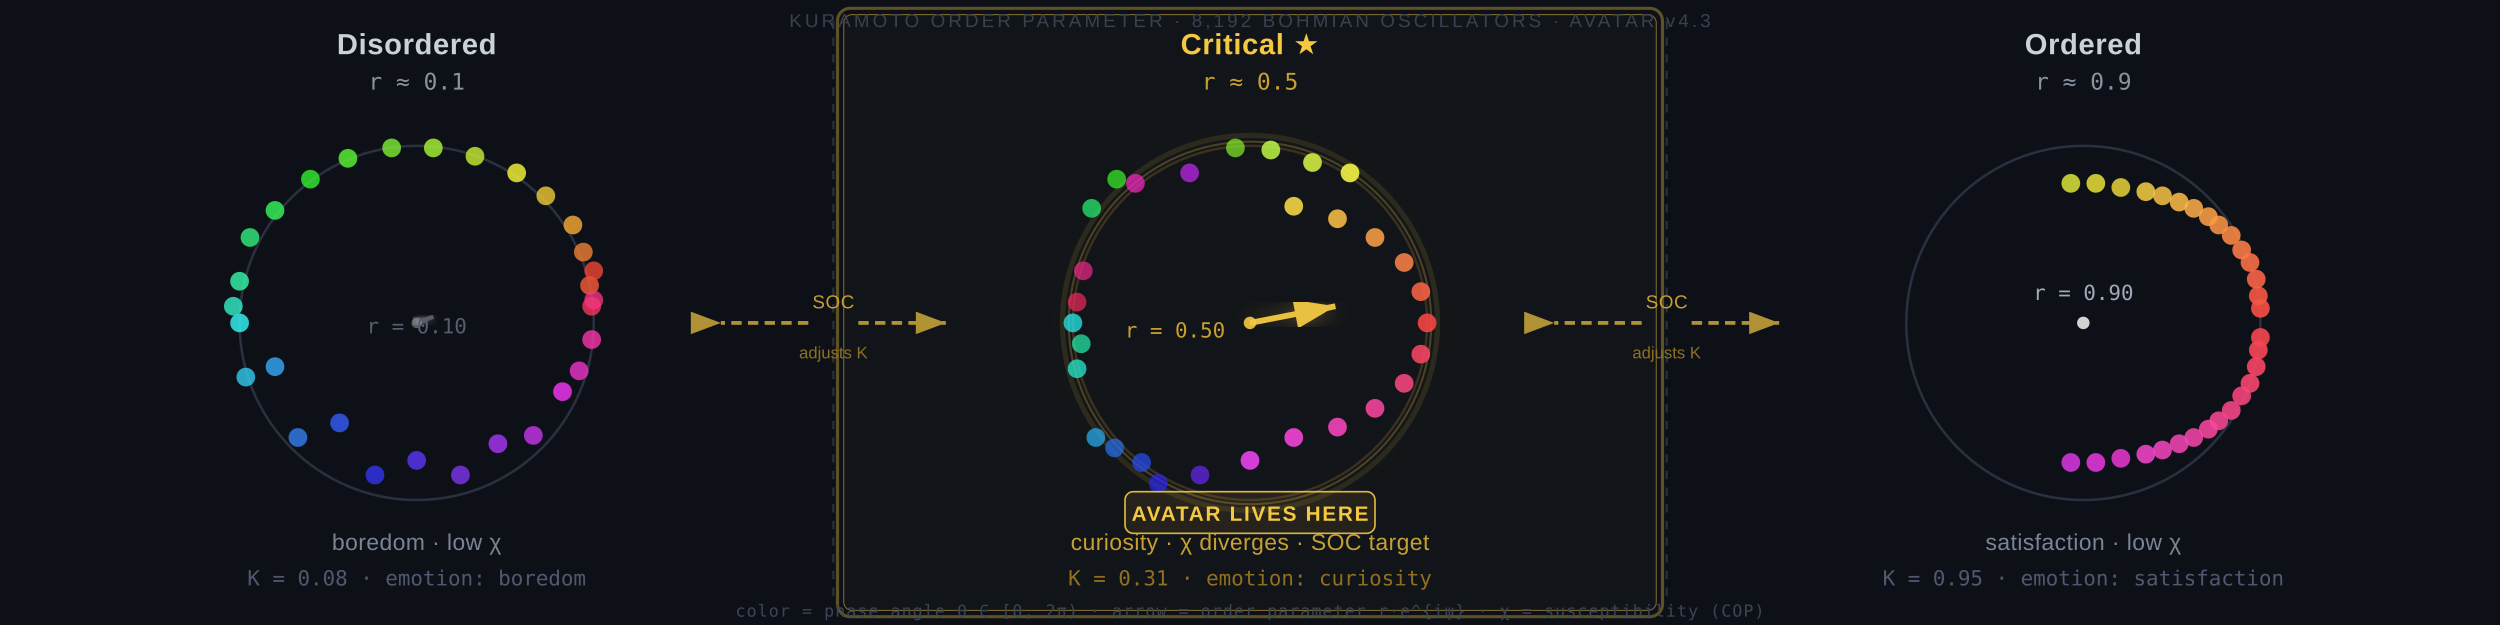
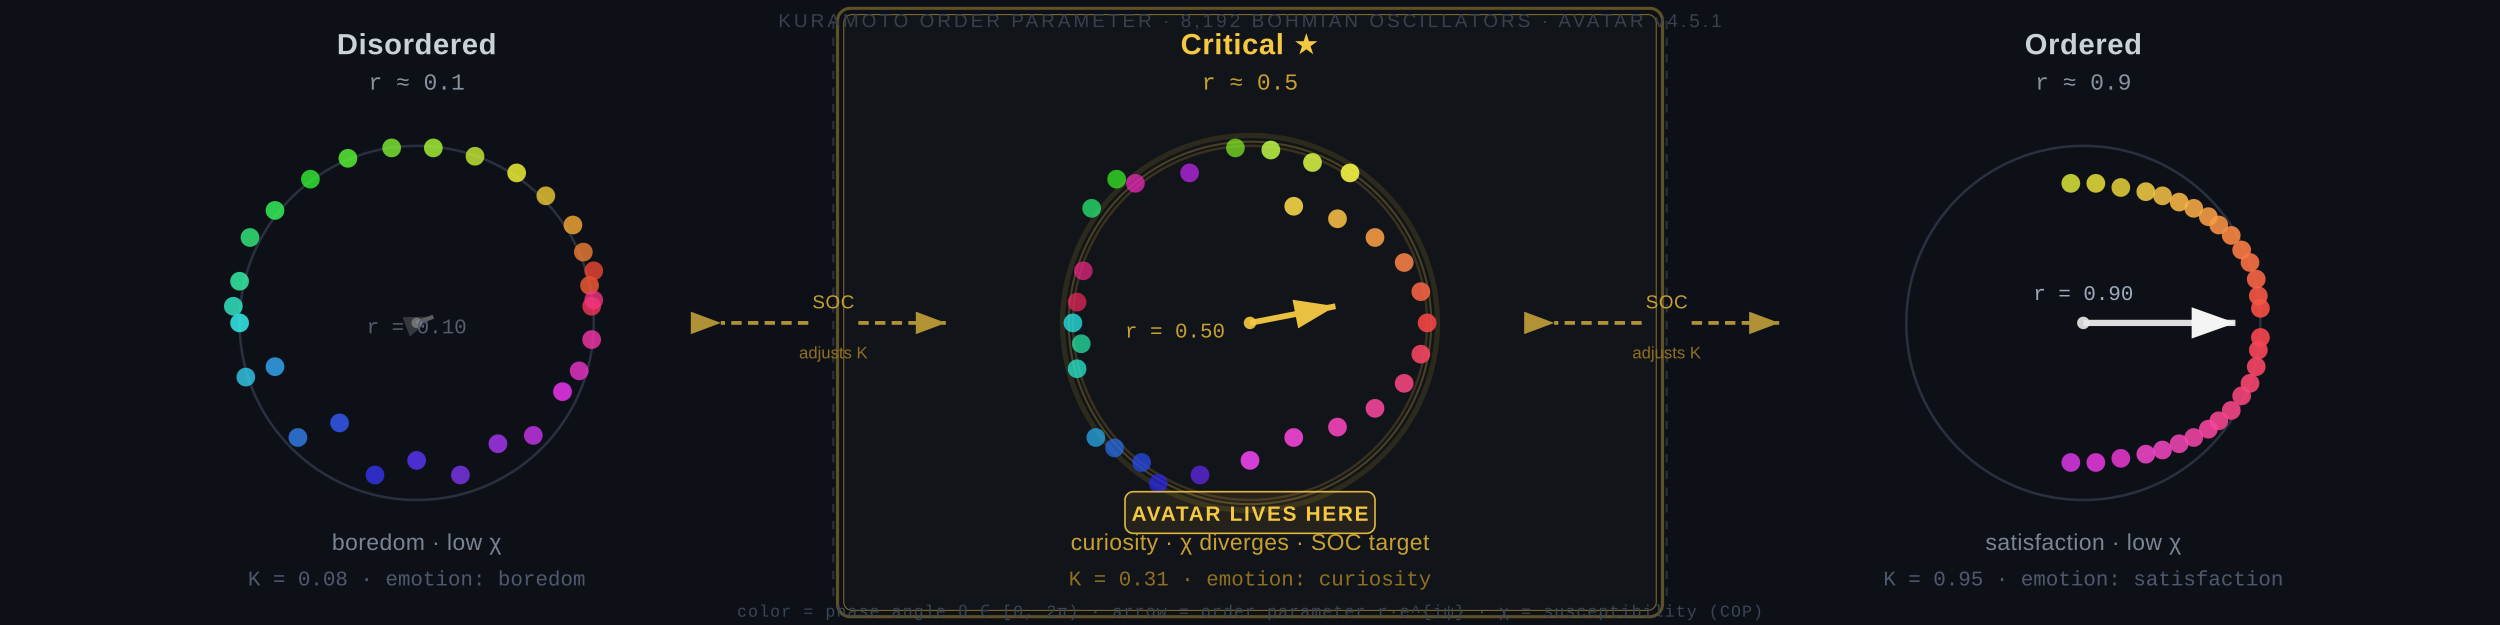
<svg xmlns="http://www.w3.org/2000/svg" width="1200" height="300" viewBox="0 0 1200 300">
  <defs>
    <linearGradient id="bgGrad" x1="0%" y1="0%" x2="100%" y2="0%">
      <stop offset="0%" style="stop-color:#0d1117;stop-opacity:1" />
      <stop offset="100%" style="stop-color:#0d1117;stop-opacity:1" />
    </linearGradient>
-     <filter id="criticalGlow" x="-30%" y="-30%" width="160%" height="160%">
-       <feGaussianBlur stdDeviation="8" result="blur" />
-       <feComposite in="SourceGraphic" in2="blur" operator="over" />
-     </filter>
-     <filter id="goldGlow" x="-20%" y="-20%" width="140%" height="140%">
-       <feGaussianBlur stdDeviation="5" result="blur" />
-       <feFlood flood-color="#f5c842" flood-opacity="0.4" result="color" />
-       <feComposite in="color" in2="blur" operator="in" result="shadow" />
-       <feMerge>
-         <feMergeNode in="shadow" />
-         <feMergeNode in="SourceGraphic" />
-       </feMerge>
-     </filter>
-     <filter id="arrowGlow" x="-50%" y="-50%" width="200%" height="200%">
-       <feGaussianBlur stdDeviation="3" result="blur" />
-       <feMerge>
-         <feMergeNode in="blur" />
-         <feMergeNode in="SourceGraphic" />
-       </feMerge>
-     </filter>
-     <filter id="dimGlow" x="-20%" y="-20%" width="140%" height="140%">
-       <feGaussianBlur stdDeviation="2" result="blur" />
-       <feMerge>
-         <feMergeNode in="blur" />
-         <feMergeNode in="SourceGraphic" />
-       </feMerge>
-     </filter>
    <marker id="arrowWhite" markerWidth="8" markerHeight="6" refX="8" refY="3" orient="auto">
      <polygon points="0 0, 8 3, 0 6" fill="#ffffff" opacity="0.7" />
    </marker>
    <marker id="arrowGold" markerWidth="8" markerHeight="6" refX="8" refY="3" orient="auto">
      <polygon points="0 0, 8 3, 0 6" fill="#f5c842" />
    </marker>
    <marker id="arrowGoldLeft" markerWidth="8" markerHeight="6" refX="0" refY="3" orient="auto">
      <polygon points="8 0, 0 3, 8 6" fill="#f5c842" />
    </marker>
    <marker id="opArrowDim" markerWidth="7" markerHeight="5" refX="7" refY="2.5" orient="auto">
      <polygon points="0 0, 7 2.5, 0 5" fill="#aaaaaa" opacity="0.5" />
    </marker>
    <marker id="opArrowMid" markerWidth="7" markerHeight="5" refX="7" refY="2.5" orient="auto">
      <polygon points="0 0, 7 2.5, 0 5" fill="#f5c842" />
    </marker>
    <marker id="opArrowBright" markerWidth="7" markerHeight="5" refX="7" refY="2.5" orient="auto">
      <polygon points="0 0, 7 2.5, 0 5" fill="#ffffff" />
    </marker>
  </defs>
  <rect width="1200" height="300" fill="#0d1117" />
  <line x1="400" y1="10" x2="400" y2="290" stroke="#2a2f3a" stroke-width="1" stroke-dasharray="4,4" />
  <line x1="800" y1="10" x2="800" y2="290" stroke="#2a2f3a" stroke-width="1" stroke-dasharray="4,4" />
  <rect x="402" y="4" width="396" height="292" rx="6" ry="6" fill="none" stroke="#f5c842" stroke-width="1.5" opacity="0.35" />
  <rect x="405" y="7" width="390" height="286" rx="4" ry="4" fill="#f5c84208" stroke="#f5c842" stroke-width="0.5" opacity="0.5" />
  <circle cx="200" cy="155" r="85" fill="none" stroke="#2a3040" stroke-width="1.2" />
  <circle cx="283" cy="137" r="4.5" fill="hsl(12,90%,58%)" opacity="0.82" />
  <circle cx="275" cy="108" r="4.5" fill="hsl(36,90%,58%)" opacity="0.82" />
  <circle cx="248" cy="83" r="4.5" fill="hsl(60,90%,58%)" opacity="0.82" />
  <circle cx="208" cy="71" r="4.5" fill="hsl(84,90%,58%)" opacity="0.82" />
  <circle cx="167" cy="76" r="4.5" fill="hsl(108,90%,58%)" opacity="0.82" />
  <circle cx="132" cy="101" r="4.5" fill="hsl(132,90%,58%)" opacity="0.82" />
  <circle cx="115" cy="135" r="4.5" fill="hsl(156,90%,58%)" opacity="0.82" />
  <circle cx="115" cy="155" r="4.5" fill="hsl(180,90%,58%)" opacity="0.82" />
  <circle cx="132" cy="176" r="4.5" fill="hsl(204,90%,58%)" opacity="0.82" />
  <circle cx="163" cy="203" r="4.5" fill="hsl(228,90%,58%)" opacity="0.82" />
  <circle cx="200" cy="221" r="4.5" fill="hsl(252,90%,58%)" opacity="0.82" />
  <circle cx="239" cy="213" r="4.5" fill="hsl(276,90%,58%)" opacity="0.82" />
  <circle cx="270" cy="188" r="4.5" fill="hsl(300,90%,58%)" opacity="0.82" />
  <circle cx="284" cy="163" r="4.5" fill="hsl(324,90%,58%)" opacity="0.82" />
  <circle cx="284" cy="147" r="4.5" fill="hsl(348,90%,58%)" opacity="0.82" />
  <circle cx="280" cy="121" r="4.5" fill="hsl(24,90%,58%)" opacity="0.78" />
  <circle cx="262" cy="94" r="4.5" fill="hsl(48,90%,58%)" opacity="0.78" />
  <circle cx="228" cy="75" r="4.5" fill="hsl(72,90%,58%)" opacity="0.78" />
  <circle cx="188" cy="71" r="4.5" fill="hsl(96,90%,58%)" opacity="0.78" />
  <circle cx="149" cy="86" r="4.5" fill="hsl(120,90%,58%)" opacity="0.78" />
  <circle cx="120" cy="114" r="4.5" fill="hsl(144,90%,58%)" opacity="0.78" />
  <circle cx="112" cy="147" r="4.5" fill="hsl(168,90%,58%)" opacity="0.78" />
  <circle cx="118" cy="181" r="4.5" fill="hsl(192,90%,58%)" opacity="0.78" />
  <circle cx="143" cy="210" r="4.5" fill="hsl(216,90%,58%)" opacity="0.78" />
  <circle cx="180" cy="228" r="4.5" fill="hsl(240,90%,58%)" opacity="0.78" />
  <circle cx="221" cy="228" r="4.5" fill="hsl(264,90%,58%)" opacity="0.78" />
  <circle cx="256" cy="209" r="4.5" fill="hsl(288,90%,58%)" opacity="0.78" />
  <circle cx="278" cy="178" r="4.5" fill="hsl(312,90%,58%)" opacity="0.78" />
  <circle cx="285" cy="144" r="4.5" fill="hsl(336,90%,58%)" opacity="0.78" />
  <circle cx="285" cy="130" r="4.5" fill="hsl(6,90%,58%)" opacity="0.78" />
-   <line x1="200" y1="155" x2="208" y2="152" stroke="#aaaaaa" stroke-width="2" opacity="0.5" marker-end="url(#opArrowDim)" filter="url(#dimGlow)" />
+   <line x1="200" y1="155" x2="208" y2="152" stroke="#aaaaaa" stroke-width="2" opacity="0.5" marker-end="url(#opArrowDim)" />
  <circle cx="200" cy="155" r="2.5" fill="#aaaaaa" opacity="0.5" />
-   <text x="200" y="160" text-anchor="middle" font-family="'SF Mono', 'Fira Code', monospace" font-size="10" fill="#555e6e">r = 0.10</text>
+   <text x="200" y="160" text-anchor="middle" font-family="'Consolas', 'Courier New', monospace" font-size="10" fill="#555e6e">r = 0.10</text>
  <text x="200" y="26" text-anchor="middle" font-family="'Helvetica Neue', Arial, sans-serif" font-size="14" font-weight="600" fill="#c9d1d9" letter-spacing="0.3">Disordered</text>
-   <text x="200" y="43" text-anchor="middle" font-family="'SF Mono', 'Fira Code', monospace" font-size="11" fill="#8892a0">r ≈ 0.1</text>
+   <text x="200" y="43" text-anchor="middle" font-family="'Consolas', 'Courier New', monospace" font-size="11" fill="#8892a0">r ≈ 0.1</text>
  <text x="200" y="264" text-anchor="middle" font-family="'Helvetica Neue', Arial, sans-serif" font-size="11" fill="#7a8494" letter-spacing="0.2">boredom · low χ</text>
-   <text x="200" y="281" text-anchor="middle" font-family="'SF Mono', 'Fira Code', monospace" font-size="10" fill="#505870">K = 0.08  ·  emotion: boredom</text>
-   <circle cx="600" cy="155" r="90" fill="none" stroke="#f5c842" stroke-width="2.5" opacity="0.12" filter="url(#goldGlow)" />
+   <text x="200" y="281" text-anchor="middle" font-family="'Consolas', 'Courier New', monospace" font-size="10" fill="#505870">K = 0.08  ·  emotion: boredom</text>
+   <circle cx="600" cy="155" r="90" fill="none" stroke="#f5c842" stroke-width="2.5" opacity="0.12" />
  <circle cx="600" cy="155" r="87" fill="none" stroke="#f5c842" stroke-width="1" opacity="0.25" />
  <circle cx="600" cy="155" r="85" fill="none" stroke="#3a3020" stroke-width="1.2" />
  <circle cx="685" cy="155" r="4.5" fill="hsl(0,92%,62%)" opacity="0.88" />
  <circle cx="682" cy="140" r="4.5" fill="hsl(10,92%,62%)" opacity="0.88" />
  <circle cx="674" cy="126" r="4.5" fill="hsl(20,92%,62%)" opacity="0.88" />
  <circle cx="660" cy="114" r="4.5" fill="hsl(30,92%,62%)" opacity="0.88" />
  <circle cx="642" cy="105" r="4.5" fill="hsl(40,92%,62%)" opacity="0.88" />
  <circle cx="621" cy="99" r="4.5" fill="hsl(50,92%,62%)" opacity="0.88" />
  <circle cx="648" cy="83" r="4.5" fill="hsl(60,92%,62%)" opacity="0.88" />
  <circle cx="682" cy="170" r="4.5" fill="hsl(350,92%,62%)" opacity="0.88" />
  <circle cx="674" cy="184" r="4.5" fill="hsl(340,92%,62%)" opacity="0.88" />
  <circle cx="660" cy="196" r="4.5" fill="hsl(330,92%,62%)" opacity="0.88" />
  <circle cx="642" cy="205" r="4.5" fill="hsl(320,92%,62%)" opacity="0.88" />
  <circle cx="621" cy="210" r="4.5" fill="hsl(310,92%,62%)" opacity="0.88" />
  <circle cx="630" cy="78" r="4.5" fill="hsl(70,92%,62%)" opacity="0.85" />
  <circle cx="610" cy="72" r="4.5" fill="hsl(80,92%,62%)" opacity="0.85" />
  <circle cx="600" cy="221" r="4.5" fill="hsl(300,92%,62%)" opacity="0.85" />
  <circle cx="515" cy="155" r="4.5" fill="hsl(180,88%,55%)" opacity="0.72" />
  <circle cx="524" cy="100" r="4.5" fill="hsl(143,88%,55%)" opacity="0.72" />
  <circle cx="526" cy="210" r="4.5" fill="hsl(200,88%,55%)" opacity="0.72" />
  <circle cx="548" cy="222" r="4.5" fill="hsl(229,88%,55%)" opacity="0.72" />
  <circle cx="576" cy="228" r="4.5" fill="hsl(258,88%,55%)" opacity="0.72" />
  <circle cx="571" cy="83" r="4.5" fill="hsl(286,88%,55%)" opacity="0.72" />
  <circle cx="545" cy="88" r="4.5" fill="hsl(315,88%,55%)" opacity="0.72" />
  <circle cx="536" cy="86" r="4.5" fill="hsl(115,88%,55%)" opacity="0.72" />
  <circle cx="517" cy="177" r="4.5" fill="hsl(172,88%,55%)" opacity="0.72" />
  <circle cx="556" cy="232" r="4.5" fill="hsl(241,88%,55%)" opacity="0.70" />
  <circle cx="593" cy="71" r="4.5" fill="hsl(92,88%,55%)" opacity="0.70" />
  <circle cx="519" cy="165" r="4.5" fill="hsl(160,88%,55%)" opacity="0.70" />
  <circle cx="535" cy="215" r="4.5" fill="hsl(218,88%,55%)" opacity="0.70" />
  <circle cx="520" cy="130" r="4.5" fill="hsl(332,88%,55%)" opacity="0.70" />
  <circle cx="517" cy="145" r="4.5" fill="hsl(344,88%,55%)" opacity="0.70" />
-   <line x1="600" y1="155" x2="641" y2="147" stroke="#f5c842" stroke-width="2.8" opacity="0.95" marker-end="url(#opArrowMid)" filter="url(#goldGlow)" />
+   <line x1="600" y1="155" x2="641" y2="147" stroke="#f5c842" stroke-width="2.8" opacity="0.95" marker-end="url(#opArrowMid)" />
  <circle cx="600" cy="155" r="3" fill="#f5c842" opacity="0.9" />
-   <text x="564" y="162" text-anchor="middle" font-family="'SF Mono', 'Fira Code', monospace" font-size="10" fill="#c8a030">r = 0.50</text>
+   <text x="564" y="162" text-anchor="middle" font-family="'Consolas', 'Courier New', monospace" font-size="10" fill="#c8a030">r = 0.50</text>
  <rect x="540" y="236" width="120" height="20" rx="4" fill="#f5c84218" stroke="#f5c842" stroke-width="0.8" opacity="0.9" />
  <text x="600" y="250" text-anchor="middle" font-family="'Helvetica Neue', Arial, sans-serif" font-size="10" font-weight="700" fill="#f5c842" letter-spacing="0.8">AVATAR LIVES HERE</text>
  <text x="600" y="26" text-anchor="middle" font-family="'Helvetica Neue', Arial, sans-serif" font-size="14" font-weight="700" fill="#f5c842" letter-spacing="0.3">Critical  ★</text>
-   <text x="600" y="43" text-anchor="middle" font-family="'SF Mono', 'Fira Code', monospace" font-size="11" fill="#c8a030">r ≈ 0.5</text>
+   <text x="600" y="43" text-anchor="middle" font-family="'Consolas', 'Courier New', monospace" font-size="11" fill="#c8a030">r ≈ 0.5</text>
  <text x="600" y="264" text-anchor="middle" font-family="'Helvetica Neue', Arial, sans-serif" font-size="11" fill="#c8a030" letter-spacing="0.2">curiosity · χ diverges · SOC target</text>
-   <text x="600" y="281" text-anchor="middle" font-family="'SF Mono', 'Fira Code', monospace" font-size="10" fill="#907020">K = 0.31  ·  emotion: curiosity</text>
+   <text x="600" y="281" text-anchor="middle" font-family="'Consolas', 'Courier New', monospace" font-size="10" fill="#907020">K = 0.31  ·  emotion: curiosity</text>
  <circle cx="1000" cy="155" r="85" fill="none" stroke="#2a3040" stroke-width="1.2" />
  <circle cx="1085" cy="148" r="4.5" fill="hsl(3,92%,62%)" opacity="0.90" />
  <circle cx="1084" cy="142" r="4.5" fill="hsl(6,92%,62%)" opacity="0.90" />
  <circle cx="1083" cy="134" r="4.5" fill="hsl(10,92%,62%)" opacity="0.90" />
  <circle cx="1080" cy="126" r="4.5" fill="hsl(14,92%,62%)" opacity="0.90" />
  <circle cx="1076" cy="120" r="4.5" fill="hsl(18,92%,62%)" opacity="0.90" />
  <circle cx="1071" cy="113" r="4.5" fill="hsl(22,92%,62%)" opacity="0.90" />
  <circle cx="1065" cy="108" r="4.5" fill="hsl(26,92%,62%)" opacity="0.88" />
  <circle cx="1060" cy="104" r="4.5" fill="hsl(30,92%,62%)" opacity="0.88" />
  <circle cx="1053" cy="100" r="4.5" fill="hsl(34,92%,62%)" opacity="0.88" />
  <circle cx="1046" cy="97" r="4.5" fill="hsl(38,92%,62%)" opacity="0.88" />
  <circle cx="1085" cy="162" r="4.5" fill="hsl(357,92%,62%)" opacity="0.90" />
  <circle cx="1084" cy="168" r="4.5" fill="hsl(354,92%,62%)" opacity="0.90" />
  <circle cx="1083" cy="176" r="4.5" fill="hsl(350,92%,62%)" opacity="0.90" />
  <circle cx="1080" cy="184" r="4.5" fill="hsl(346,92%,62%)" opacity="0.90" />
  <circle cx="1076" cy="190" r="4.5" fill="hsl(342,92%,62%)" opacity="0.88" />
  <circle cx="1071" cy="197" r="4.5" fill="hsl(338,92%,62%)" opacity="0.88" />
  <circle cx="1065" cy="202" r="4.5" fill="hsl(334,92%,62%)" opacity="0.88" />
  <circle cx="1060" cy="206" r="4.5" fill="hsl(330,92%,62%)" opacity="0.88" />
  <circle cx="1053" cy="210" r="4.5" fill="hsl(326,92%,62%)" opacity="0.85" />
  <circle cx="1046" cy="213" r="4.5" fill="hsl(322,92%,62%)" opacity="0.85" />
  <circle cx="1038" cy="94" r="4.5" fill="hsl(42,92%,62%)" opacity="0.85" />
  <circle cx="1030" cy="92" r="4.5" fill="hsl(46,92%,62%)" opacity="0.85" />
  <circle cx="1038" cy="216" r="4.5" fill="hsl(318,92%,62%)" opacity="0.85" />
  <circle cx="1030" cy="218" r="4.5" fill="hsl(314,92%,62%)" opacity="0.85" />
  <circle cx="1018" cy="90" r="4.5" fill="hsl(52,92%,60%)" opacity="0.80" />
  <circle cx="1006" cy="88" r="4.5" fill="hsl(57,92%,60%)" opacity="0.80" />
  <circle cx="1018" cy="220" r="4.5" fill="hsl(308,92%,60%)" opacity="0.80" />
  <circle cx="1006" cy="222" r="4.5" fill="hsl(303,92%,60%)" opacity="0.80" />
  <circle cx="994" cy="88" r="4.5" fill="hsl(63,92%,60%)" opacity="0.78" />
  <circle cx="994" cy="222" r="4.5" fill="hsl(297,92%,60%)" opacity="0.78" />
-   <line x1="1000" y1="155" x2="1073" y2="155" stroke="#e8e8e8" stroke-width="3" opacity="0.95" marker-end="url(#opArrowBright)" filter="url(#dimGlow)" />
+   <line x1="1000" y1="155" x2="1073" y2="155" stroke="#e8e8e8" stroke-width="3" opacity="0.95" marker-end="url(#opArrowBright)" />
  <circle cx="1000" cy="155" r="3" fill="#e8e8e8" opacity="0.9" />
-   <text x="1000" y="144" text-anchor="middle" font-family="'SF Mono', 'Fira Code', monospace" font-size="10" fill="#a0aabb">r = 0.90</text>
+   <text x="1000" y="144" text-anchor="middle" font-family="'Consolas', 'Courier New', monospace" font-size="10" fill="#a0aabb">r = 0.90</text>
  <text x="1000" y="26" text-anchor="middle" font-family="'Helvetica Neue', Arial, sans-serif" font-size="14" font-weight="600" fill="#c9d1d9" letter-spacing="0.3">Ordered</text>
-   <text x="1000" y="43" text-anchor="middle" font-family="'SF Mono', 'Fira Code', monospace" font-size="11" fill="#8892a0">r ≈ 0.9</text>
+   <text x="1000" y="43" text-anchor="middle" font-family="'Consolas', 'Courier New', monospace" font-size="11" fill="#8892a0">r ≈ 0.9</text>
  <text x="1000" y="264" text-anchor="middle" font-family="'Helvetica Neue', Arial, sans-serif" font-size="11" fill="#7a8494" letter-spacing="0.2">satisfaction · low χ</text>
-   <text x="1000" y="281" text-anchor="middle" font-family="'SF Mono', 'Fira Code', monospace" font-size="10" fill="#505870">K = 0.95  ·  emotion: satisfaction</text>
+   <text x="1000" y="281" text-anchor="middle" font-family="'Consolas', 'Courier New', monospace" font-size="10" fill="#505870">K = 0.95  ·  emotion: satisfaction</text>
  <line x1="388" y1="155" x2="346" y2="155" stroke="#f5c842" stroke-width="1.8" stroke-dasharray="5,3" opacity="0.7" marker-end="url(#arrowGoldLeft)" />
  <line x1="412" y1="155" x2="454" y2="155" stroke="#f5c842" stroke-width="1.8" stroke-dasharray="5,3" opacity="0.7" marker-end="url(#arrowGold)" />
  <text x="400" y="148" text-anchor="middle" font-family="'Helvetica Neue', Arial, sans-serif" font-size="9" fill="#c8a030" letter-spacing="0.3">SOC</text>
  <text x="400" y="172" text-anchor="middle" font-family="'Helvetica Neue', Arial, sans-serif" font-size="8" fill="#907020">adjusts K</text>
  <line x1="788" y1="155" x2="746" y2="155" stroke="#f5c842" stroke-width="1.8" stroke-dasharray="5,3" opacity="0.7" marker-end="url(#arrowGoldLeft)" />
  <line x1="812" y1="155" x2="854" y2="155" stroke="#f5c842" stroke-width="1.8" stroke-dasharray="5,3" opacity="0.7" marker-end="url(#arrowGold)" />
  <text x="800" y="148" text-anchor="middle" font-family="'Helvetica Neue', Arial, sans-serif" font-size="9" fill="#c8a030" letter-spacing="0.3">SOC</text>
  <text x="800" y="172" text-anchor="middle" font-family="'Helvetica Neue', Arial, sans-serif" font-size="8" fill="#907020">adjusts K</text>
-   <text x="600" y="13" text-anchor="middle" font-family="'Helvetica Neue', Arial, sans-serif" font-size="9" fill="#3a4050" letter-spacing="1.5">KURAMOTO ORDER PARAMETER  ·  8,192 BOHMIAN OSCILLATORS  ·  AVATAR v4.3</text>
-   <text x="600" y="296" text-anchor="middle" font-family="'SF Mono', 'Fira Code', monospace" font-size="8" fill="#3a4555" letter-spacing="0.5">color = phase angle θ ∈ [0, 2π)  ·  arrow = order parameter r·e^{iψ}  ·  χ = susceptibility (COP)</text>
+   <text x="600" y="13" text-anchor="middle" font-family="'Helvetica Neue', Arial, sans-serif" font-size="9" fill="#3a4050" letter-spacing="1.5">KURAMOTO ORDER PARAMETER  ·  8,192 BOHMIAN OSCILLATORS  ·  AVATAR v4.5.1</text>
+   <text x="600" y="296" text-anchor="middle" font-family="'Consolas', 'Courier New', monospace" font-size="8" fill="#3a4555" letter-spacing="0.5">color = phase angle θ ∈ [0, 2π)  ·  arrow = order parameter r·e^{iψ}  ·  χ = susceptibility (COP)</text>
</svg>
